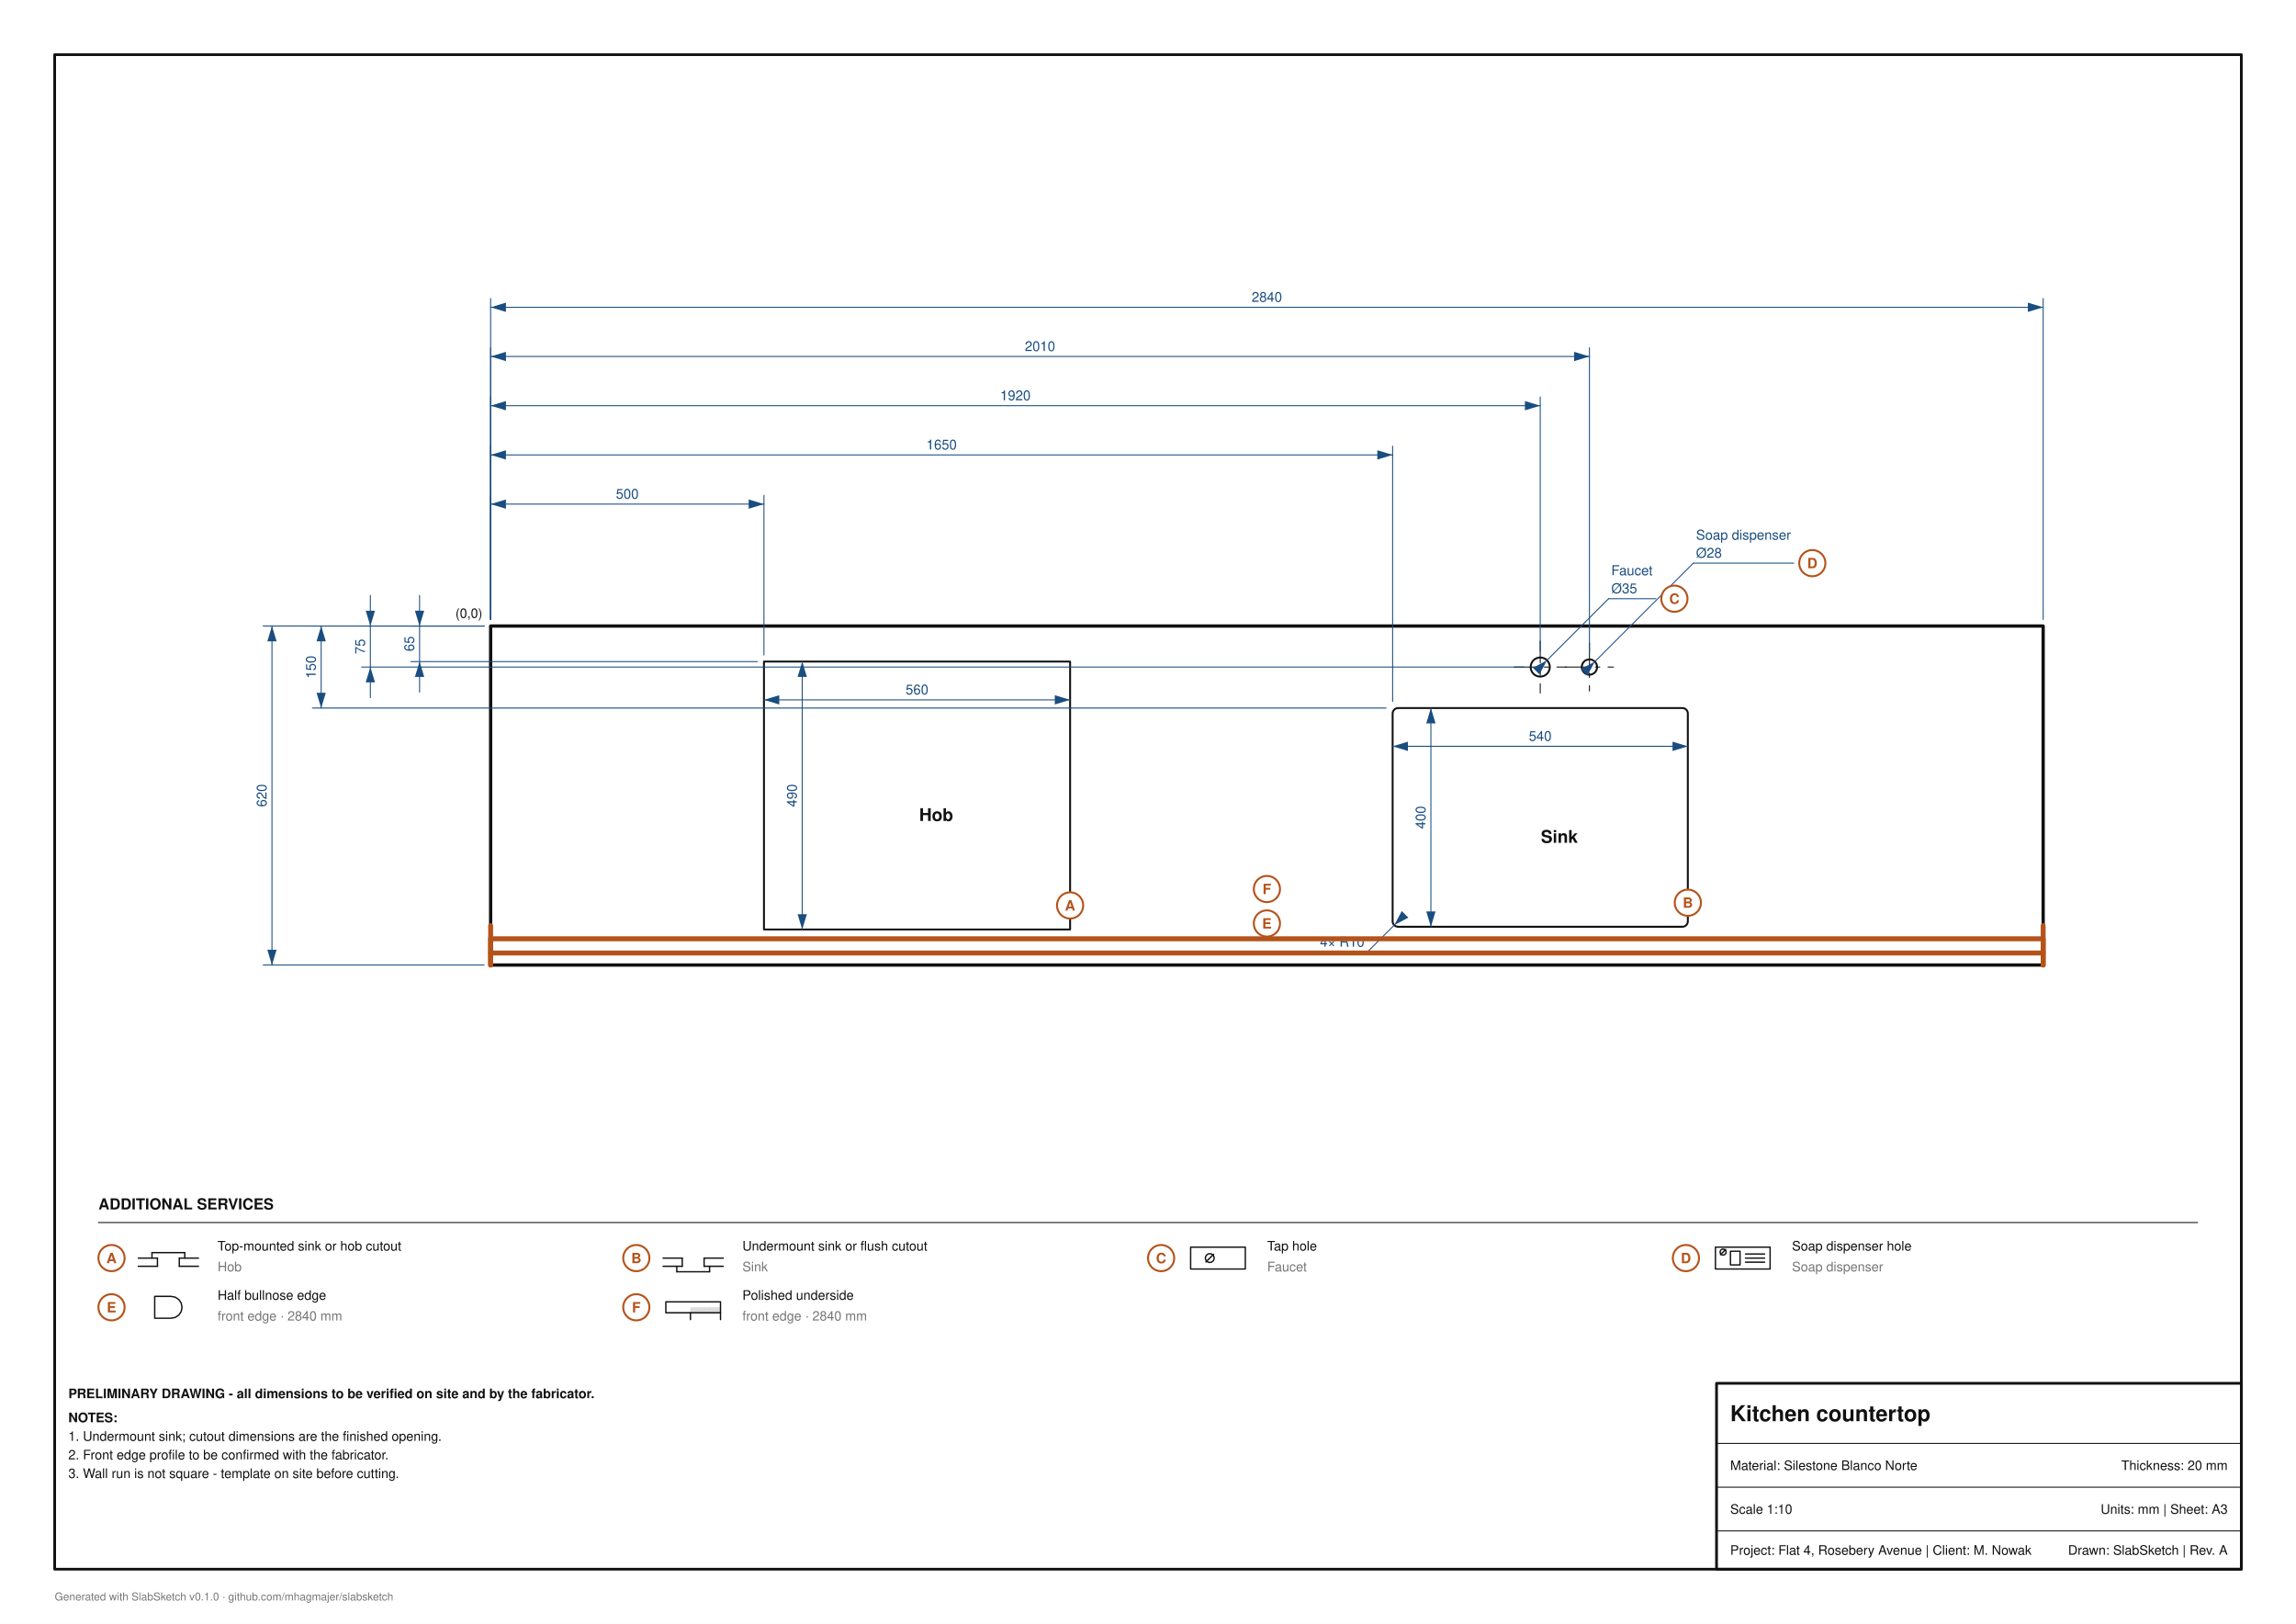
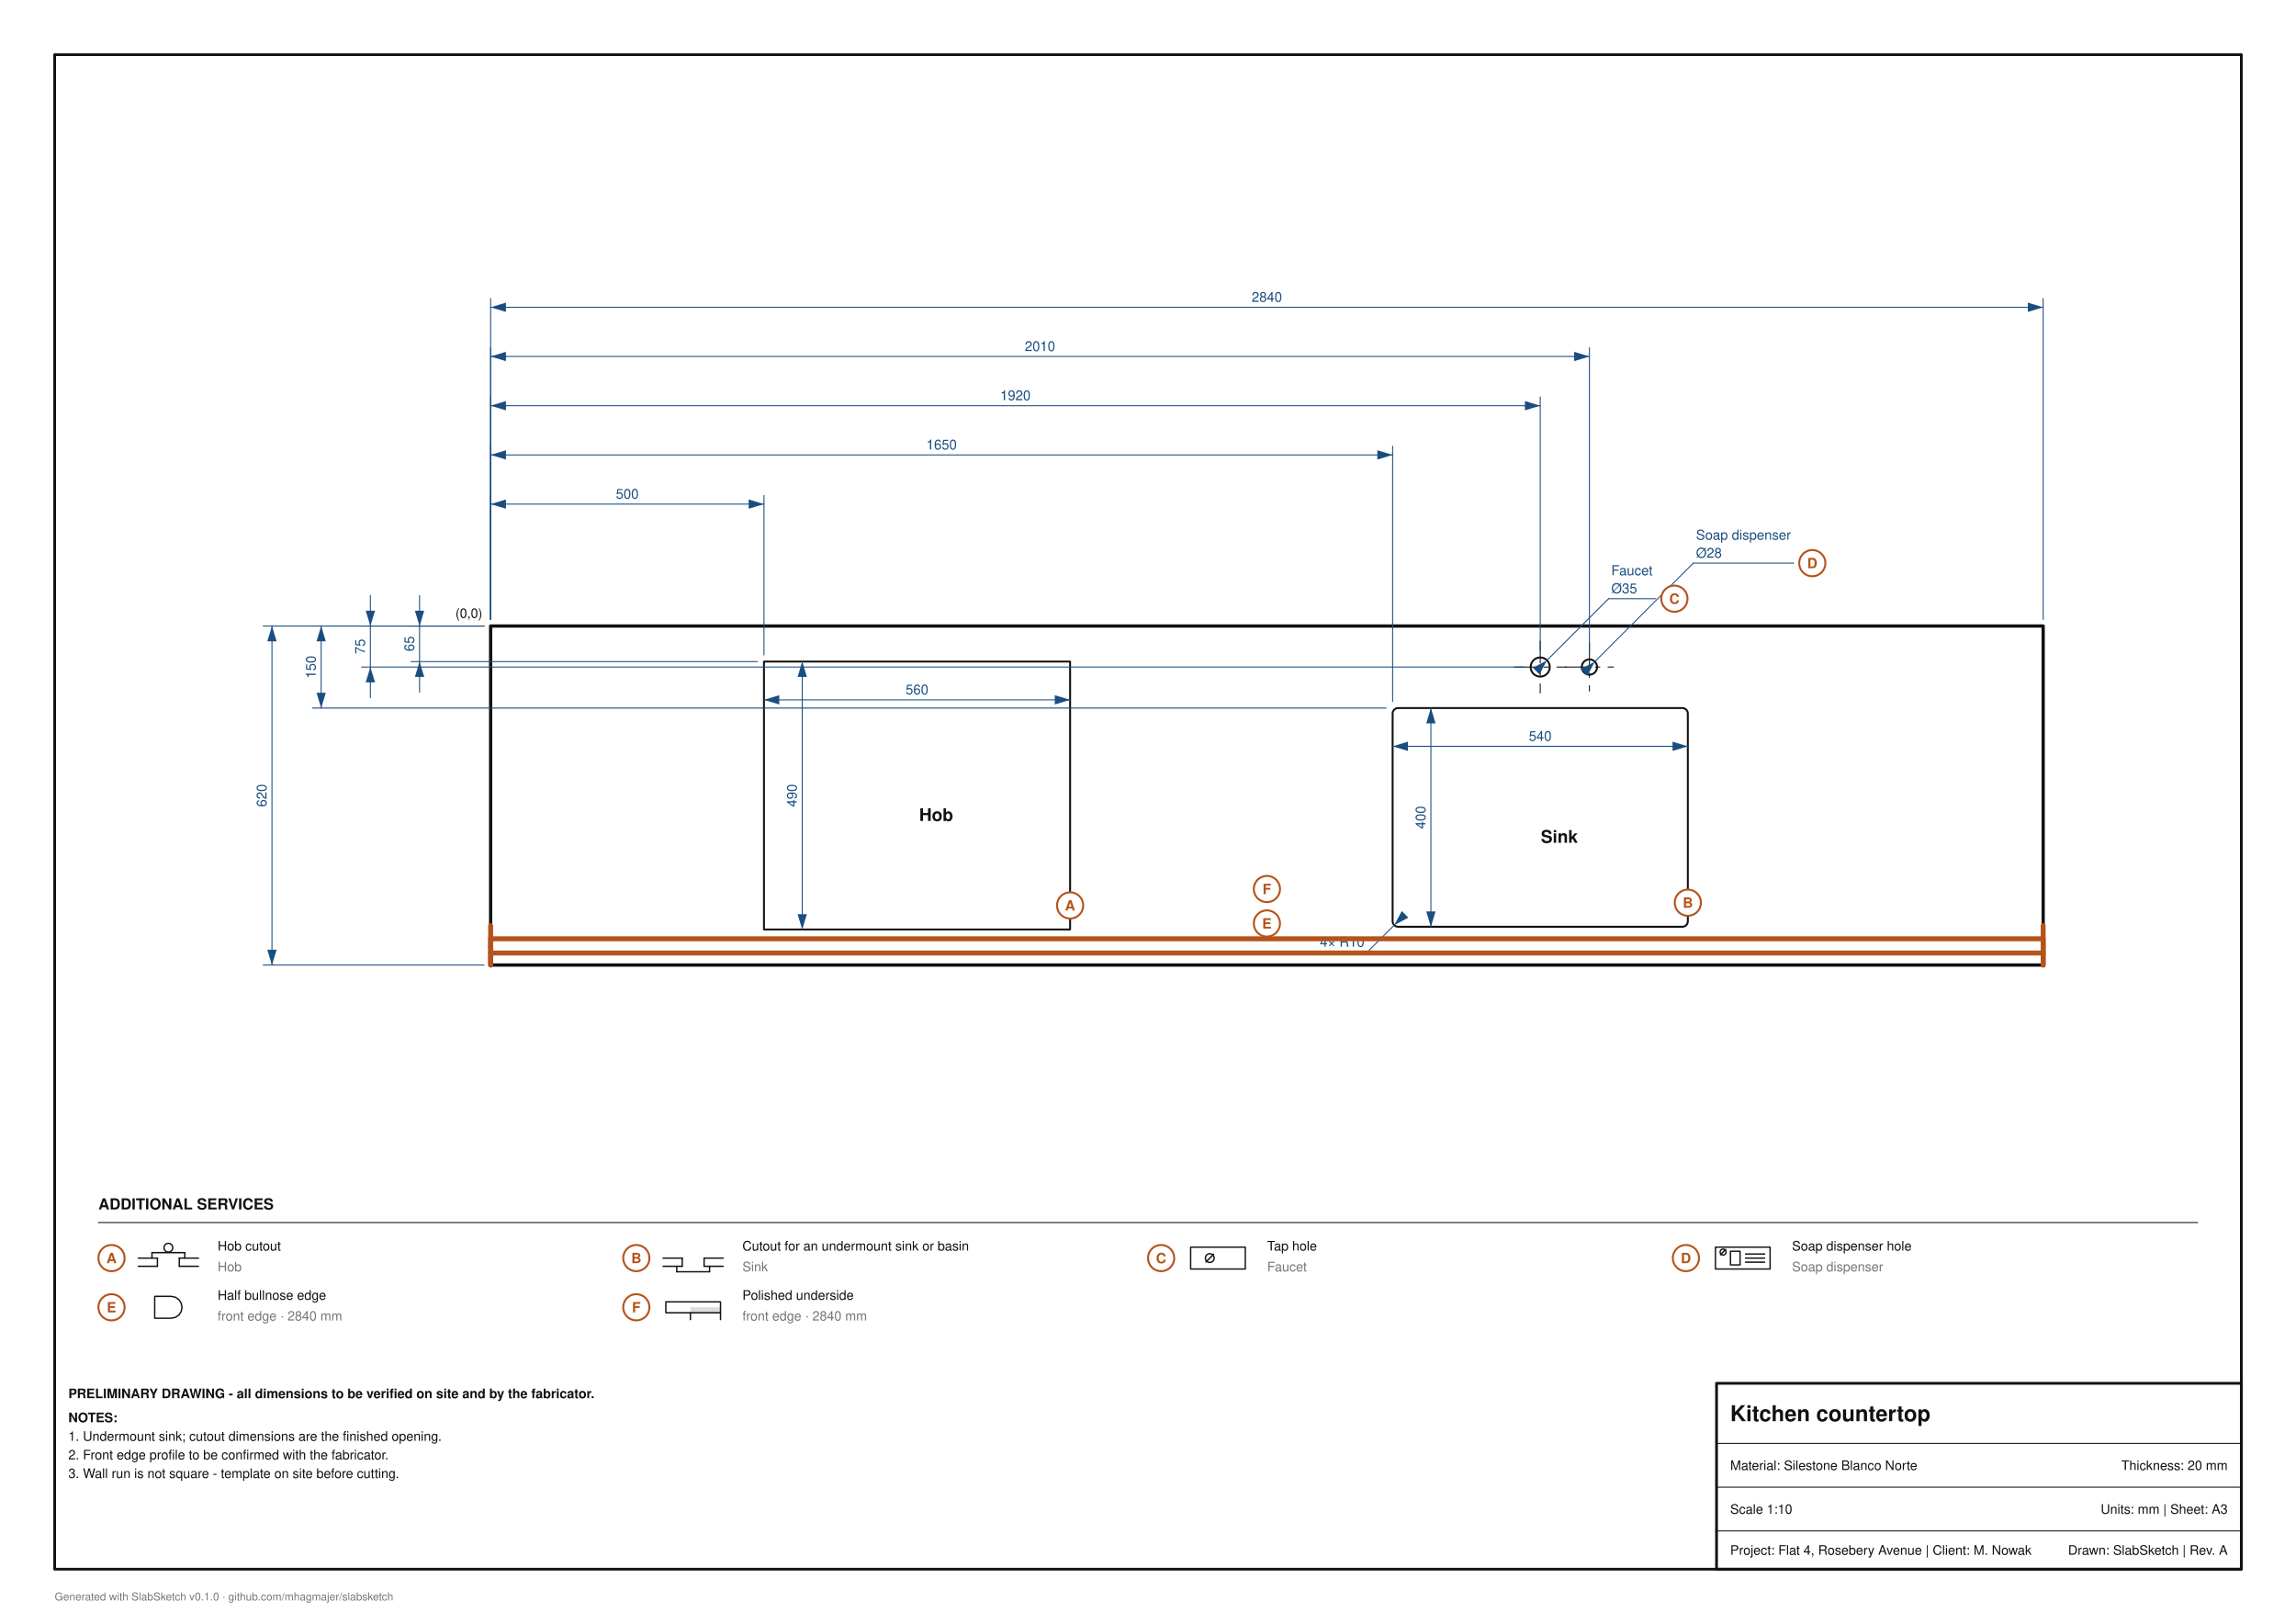
<svg xmlns="http://www.w3.org/2000/svg" version="1.1" width="420mm" height="297mm" viewBox="0 0 420 297">
  <rect x="0" y="0" width="420" height="297" fill="#ffffff" />
  <g fill="none" stroke="none" stroke-linecap="round" stroke-linejoin="round" font-family="Helvetica, Arial, sans-serif" shape-rendering="geometricPrecision">
    <g id="frame">
      <polygon points="10,10 410,10 410,287 10,287" stroke="#111111" stroke-width="0.5" fill="none" />
      <polygon points="314,253 410,253 410,287 314,287" stroke="#111111" stroke-width="0.5" fill="none" />
      <line x1="314" y1="264" x2="410" y2="264" stroke="#111111" stroke-width="0.18" />
      <line x1="314" y1="272" x2="410" y2="272" stroke="#111111" stroke-width="0.18" />
      <line x1="314" y1="280" x2="410" y2="280" stroke="#111111" stroke-width="0.18" />
      <line x1="18" y1="223.6" x2="402" y2="223.6" stroke="#111111" stroke-width="0.18" />
    </g>
    <g id="outline">
      <polygon points="89.75,114.5 373.75,114.5 373.75,176.5 89.75,176.5" stroke="#111111" stroke-width="0.6" fill="none" />
    </g>
    <g id="cutout">
      <polygon points="139.75,121 195.75,121 195.75,170 139.75,170" stroke="#111111" stroke-width="0.35" fill="none" />
      <polygon points="254.75,130.5 254.769,130.305 254.826,130.117 254.919,129.944 255.043,129.793 255.194,129.669 255.367,129.576 255.555,129.519 255.75,129.5 307.75,129.5 307.945,129.519 308.133,129.576 308.306,129.669 308.457,129.793 308.581,129.944 308.674,130.117 308.731,130.305 308.75,130.5 308.75,168.5 308.731,168.695 308.674,168.883 308.581,169.056 308.457,169.207 308.306,169.331 308.133,169.424 307.945,169.481 307.75,169.5 255.75,169.5 255.555,169.481 255.367,169.424 255.194,169.331 255.043,169.207 254.919,169.056 254.826,168.883 254.769,168.695 254.75,168.5" stroke="#111111" stroke-width="0.35" fill="none" />
    </g>
    <g id="hole">
      <circle cx="281.75" cy="122" r="1.75" stroke="#111111" stroke-width="0.35" fill="none" />
      <circle cx="290.75" cy="122" r="1.4" stroke="#111111" stroke-width="0.35" fill="none" />
    </g>
    <g id="centreline">
      <line x1="277" y1="122" x2="286.5" y2="122" stroke="#111111" stroke-width="0.18" stroke-dasharray="4 1.5 0.8 1.5" />
      <line x1="281.75" y1="117.25" x2="281.75" y2="126.75" stroke="#111111" stroke-width="0.18" stroke-dasharray="4 1.5 0.8 1.5" />
      <line x1="286.35" y1="122" x2="295.15" y2="122" stroke="#111111" stroke-width="0.18" stroke-dasharray="4 1.5 0.8 1.5" />
      <line x1="290.75" y1="117.6" x2="290.75" y2="126.4" stroke="#111111" stroke-width="0.18" stroke-dasharray="4 1.5 0.8 1.5" />
    </g>
    <g id="dimension">
      <line x1="255.043" y1="169.207" x2="250.093" y2="174.157" stroke="#1a4d80" stroke-width="0.18" />
      <line x1="250.093" y1="174.157" x2="240.963" y2="174.157" stroke="#1a4d80" stroke-width="0.18" />
      <polygon points="255.043,169.207 257.624,167.828 256.422,166.626" fill="#1a4d80" />
      <text x="249.593" y="173.157" dy="0" font-size="2.5" fill="#1a4d80" text-anchor="end">4× R10</text>
      <line x1="139.75" y1="128" x2="195.75" y2="128" stroke="#1a4d80" stroke-width="0.18" />
      <polygon points="139.75,128 142.55,128.85 142.55,127.15" fill="#1a4d80" />
      <polygon points="195.75,128 192.95,127.15 192.95,128.85" fill="#1a4d80" />
      <text x="167.75" y="127" dy="0" font-size="2.5" fill="#1a4d80" text-anchor="middle">560</text>
      <line x1="254.75" y1="136.5" x2="308.75" y2="136.5" stroke="#1a4d80" stroke-width="0.18" />
      <polygon points="254.75,136.5 257.55,137.35 257.55,135.65" fill="#1a4d80" />
      <polygon points="308.75,136.5 305.95,135.65 305.95,137.35" fill="#1a4d80" />
      <text x="281.75" y="135.5" dy="0" font-size="2.5" fill="#1a4d80" text-anchor="middle">540</text>
      <line x1="89.75" y1="113.3" x2="89.75" y2="90.6" stroke="#1a4d80" stroke-width="0.18" />
      <line x1="139.75" y1="119.8" x2="139.75" y2="90.6" stroke="#1a4d80" stroke-width="0.18" />
      <line x1="89.75" y1="92.2" x2="139.75" y2="92.2" stroke="#1a4d80" stroke-width="0.18" />
      <polygon points="89.75,92.2 92.55,93.05 92.55,91.35" fill="#1a4d80" />
      <polygon points="139.75,92.2 136.95,91.35 136.95,93.05" fill="#1a4d80" />
      <text x="114.75" y="91.2" dy="0" font-size="2.5" fill="#1a4d80" text-anchor="middle">500</text>
      <line x1="89.75" y1="113.3" x2="89.75" y2="81.6" stroke="#1a4d80" stroke-width="0.18" />
      <line x1="254.75" y1="128.3" x2="254.75" y2="81.6" stroke="#1a4d80" stroke-width="0.18" />
      <line x1="89.75" y1="83.2" x2="254.75" y2="83.2" stroke="#1a4d80" stroke-width="0.18" />
      <polygon points="89.75,83.2 92.55,84.05 92.55,82.35" fill="#1a4d80" />
      <polygon points="254.75,83.2 251.95,82.35 251.95,84.05" fill="#1a4d80" />
      <text x="172.25" y="82.2" dy="0" font-size="2.5" fill="#1a4d80" text-anchor="middle">1650</text>
      <line x1="89.75" y1="113.3" x2="89.75" y2="72.6" stroke="#1a4d80" stroke-width="0.18" />
      <line x1="281.75" y1="119.05" x2="281.75" y2="72.6" stroke="#1a4d80" stroke-width="0.18" />
      <line x1="89.75" y1="74.2" x2="281.75" y2="74.2" stroke="#1a4d80" stroke-width="0.18" />
      <polygon points="89.75,74.2 92.55,75.05 92.55,73.35" fill="#1a4d80" />
      <polygon points="281.75,74.2 278.95,73.35 278.95,75.05" fill="#1a4d80" />
      <text x="185.75" y="73.2" dy="0" font-size="2.5" fill="#1a4d80" text-anchor="middle">1920</text>
      <line x1="89.75" y1="113.3" x2="89.75" y2="63.6" stroke="#1a4d80" stroke-width="0.18" />
      <line x1="290.75" y1="119.4" x2="290.75" y2="63.6" stroke="#1a4d80" stroke-width="0.18" />
      <line x1="89.75" y1="65.2" x2="290.75" y2="65.2" stroke="#1a4d80" stroke-width="0.18" />
      <polygon points="89.75,65.2 92.55,66.05 92.55,64.35" fill="#1a4d80" />
      <polygon points="290.75,65.2 287.95,64.35 287.95,66.05" fill="#1a4d80" />
      <text x="190.25" y="64.2" dy="0" font-size="2.5" fill="#1a4d80" text-anchor="middle">2010</text>
      <line x1="89.75" y1="113.3" x2="89.75" y2="54.6" stroke="#1a4d80" stroke-width="0.18" />
      <line x1="373.75" y1="113.3" x2="373.75" y2="54.6" stroke="#1a4d80" stroke-width="0.18" />
      <line x1="89.75" y1="56.2" x2="373.75" y2="56.2" stroke="#1a4d80" stroke-width="0.18" />
      <polygon points="89.75,56.2 92.55,57.05 92.55,55.35" fill="#1a4d80" />
      <polygon points="373.75,56.2 370.95,55.35 370.95,57.05" fill="#1a4d80" />
      <text x="231.75" y="55.2" dy="0" font-size="2.5" fill="#1a4d80" text-anchor="middle">2840</text>
      <line x1="146.75" y1="121" x2="146.75" y2="170" stroke="#1a4d80" stroke-width="0.18" />
      <polygon points="146.75,121 145.9,123.8 147.6,123.8" fill="#1a4d80" />
      <polygon points="146.75,170 147.6,167.2 145.9,167.2" fill="#1a4d80" />
      <text x="145.75" y="145.5" dy="0" font-size="2.5" fill="#1a4d80" text-anchor="middle" transform="rotate(-90 145.75 145.5)">490</text>
      <line x1="261.75" y1="129.5" x2="261.75" y2="169.5" stroke="#1a4d80" stroke-width="0.18" />
      <polygon points="261.75,129.5 260.9,132.3 262.6,132.3" fill="#1a4d80" />
      <polygon points="261.75,169.5 262.6,166.7 260.9,166.7" fill="#1a4d80" />
      <text x="260.75" y="149.5" dy="0" font-size="2.5" fill="#1a4d80" text-anchor="middle" transform="rotate(-90 260.75 149.5)">400</text>
      <line x1="88.55" y1="114.5" x2="75.15" y2="114.5" stroke="#1a4d80" stroke-width="0.18" />
      <line x1="138.55" y1="121" x2="75.15" y2="121" stroke="#1a4d80" stroke-width="0.18" />
      <line x1="76.75" y1="108.9" x2="76.75" y2="126.6" stroke="#1a4d80" stroke-width="0.18" />
      <polygon points="76.75,114.5 77.6,111.7 75.9,111.7" fill="#1a4d80" />
      <polygon points="76.75,121 75.9,123.8 77.6,123.8" fill="#1a4d80" />
      <text x="75.75" y="117.75" dy="0" font-size="2.5" fill="#1a4d80" text-anchor="middle" transform="rotate(-90 75.75 117.75)">65</text>
      <line x1="88.55" y1="114.5" x2="57.15" y2="114.5" stroke="#1a4d80" stroke-width="0.18" />
      <line x1="253.55" y1="129.5" x2="57.15" y2="129.5" stroke="#1a4d80" stroke-width="0.18" />
      <line x1="58.75" y1="114.5" x2="58.75" y2="129.5" stroke="#1a4d80" stroke-width="0.18" />
      <polygon points="58.75,114.5 57.9,117.3 59.6,117.3" fill="#1a4d80" />
      <polygon points="58.75,129.5 59.6,126.7 57.9,126.7" fill="#1a4d80" />
      <text x="57.75" y="122" dy="0" font-size="2.5" fill="#1a4d80" text-anchor="middle" transform="rotate(-90 57.75 122)">150</text>
      <line x1="88.55" y1="114.5" x2="66.15" y2="114.5" stroke="#1a4d80" stroke-width="0.18" />
      <line x1="278.8" y1="122" x2="66.15" y2="122" stroke="#1a4d80" stroke-width="0.18" />
      <line x1="67.75" y1="108.9" x2="67.75" y2="127.6" stroke="#1a4d80" stroke-width="0.18" />
      <polygon points="67.75,114.5 68.6,111.7 66.9,111.7" fill="#1a4d80" />
      <polygon points="67.75,122 66.9,124.8 68.6,124.8" fill="#1a4d80" />
      <text x="66.75" y="118.25" dy="0" font-size="2.5" fill="#1a4d80" text-anchor="middle" transform="rotate(-90 66.75 118.25)">75</text>
      <line x1="88.55" y1="114.5" x2="48.15" y2="114.5" stroke="#1a4d80" stroke-width="0.18" />
      <line x1="88.55" y1="176.5" x2="48.15" y2="176.5" stroke="#1a4d80" stroke-width="0.18" />
      <line x1="49.75" y1="114.5" x2="49.75" y2="176.5" stroke="#1a4d80" stroke-width="0.18" />
      <polygon points="49.75,114.5 48.9,117.3 50.6,117.3" fill="#1a4d80" />
      <polygon points="49.75,176.5 50.6,173.7 48.9,173.7" fill="#1a4d80" />
      <text x="48.75" y="145.5" dy="0" font-size="2.5" fill="#1a4d80" text-anchor="middle" transform="rotate(-90 48.75 145.5)">620</text>
      <line x1="282.987" y1="120.763" x2="294.25" y2="109.5" stroke="#1a4d80" stroke-width="0.18" />
      <line x1="294.25" y1="109.5" x2="302.893" y2="109.5" stroke="#1a4d80" stroke-width="0.18" />
      <polygon points="282.987,120.763 280.406,122.141 281.609,123.344" fill="#1a4d80" />
      <text x="294.75" y="105.2" dy="0" font-size="2.5" fill="#1a4d80">Faucet</text>
      <text x="294.75" y="108.5" dy="0" font-size="2.5" fill="#1a4d80">Ø35</text>
      <line x1="291.74" y1="121.01" x2="309.75" y2="103" stroke="#1a4d80" stroke-width="0.18" />
      <line x1="309.75" y1="103" x2="328.12" y2="103" stroke="#1a4d80" stroke-width="0.18" />
      <polygon points="291.74,121.01 289.159,122.389 290.361,123.591" fill="#1a4d80" />
      <text x="310.25" y="98.7" dy="0" font-size="2.5" fill="#1a4d80">Soap dispenser</text>
      <text x="310.25" y="102" dy="0" font-size="2.5" fill="#1a4d80">Ø28</text>
    </g>
    <g id="service">
      <circle cx="195.75" cy="165.6" r="2.4" stroke="#b4531a" stroke-width="0.36" fill="#ffffff" />
      <text x="195.75" y="165.6" dy="0.931" font-size="2.6" fill="#b4531a" text-anchor="middle" font-weight="bold">A</text>
      <circle cx="308.75" cy="165.1" r="2.4" stroke="#b4531a" stroke-width="0.36" fill="#ffffff" />
      <text x="308.75" y="165.1" dy="0.931" font-size="2.6" fill="#b4531a" text-anchor="middle" font-weight="bold">B</text>
      <circle cx="306.293" cy="109.5" r="2.4" stroke="#b4531a" stroke-width="0.36" fill="#ffffff" />
      <text x="306.293" y="109.5" dy="0.931" font-size="2.6" fill="#b4531a" text-anchor="middle" font-weight="bold">C</text>
      <circle cx="331.52" cy="103" r="2.4" stroke="#b4531a" stroke-width="0.36" fill="#ffffff" />
      <text x="331.52" y="103" dy="0.931" font-size="2.6" fill="#b4531a" text-anchor="middle" font-weight="bold">D</text>
      <line x1="89.75" y1="174.3" x2="373.75" y2="174.3" stroke="#b4531a" stroke-width="0.9" />
      <line x1="89.75" y1="176.5" x2="89.75" y2="171.9" stroke="#b4531a" stroke-width="0.9" />
      <line x1="373.75" y1="176.5" x2="373.75" y2="171.9" stroke="#b4531a" stroke-width="0.9" />
      <circle cx="231.75" cy="168.9" r="2.4" stroke="#b4531a" stroke-width="0.36" fill="#ffffff" />
      <text x="231.75" y="168.9" dy="0.931" font-size="2.6" fill="#b4531a" text-anchor="middle" font-weight="bold">E</text>
      <line x1="89.75" y1="171.7" x2="373.75" y2="171.7" stroke="#b4531a" stroke-width="0.9" />
      <line x1="89.75" y1="176.5" x2="89.75" y2="169.3" stroke="#b4531a" stroke-width="0.9" />
      <line x1="373.75" y1="176.5" x2="373.75" y2="169.3" stroke="#b4531a" stroke-width="0.9" />
      <circle cx="231.75" cy="162.6" r="2.4" stroke="#b4531a" stroke-width="0.36" fill="#ffffff" />
      <text x="231.75" y="162.6" dy="0.931" font-size="2.6" fill="#b4531a" text-anchor="middle" font-weight="bold">F</text>
      <circle cx="20.4" cy="230.1" r="2.4" stroke="#b4531a" stroke-width="0.36" fill="#ffffff" />
      <text x="20.4" y="230.1" dy="0.931" font-size="2.6" fill="#b4531a" text-anchor="middle" font-weight="bold">A</text>
      <polyline points="25.3,230.1 28.8,230.1" stroke="#111111" stroke-width="0.25" fill="none" />
      <polyline points="25.3,231.6 28.8,231.6" stroke="#111111" stroke-width="0.25" fill="none" />
      <polyline points="28.8,230.1 28.8,231.6" stroke="#111111" stroke-width="0.25" fill="none" />
      <polyline points="32.8,230.1 36.3,230.1" stroke="#111111" stroke-width="0.25" fill="none" />
      <polyline points="32.8,231.6 36.3,231.6" stroke="#111111" stroke-width="0.25" fill="none" />
      <polyline points="32.8,230.1 32.8,231.6" stroke="#111111" stroke-width="0.25" fill="none" />
      <polyline points="27.8,229.1 33.8,229.1" stroke="#111111" stroke-width="0.25" fill="none" />
      <polyline points="27.8,229.1 27.8,230.1" stroke="#111111" stroke-width="0.25" fill="none" />
      <polyline points="33.8,229.1 33.8,230.1" stroke="#111111" stroke-width="0.25" fill="none" />
+       <circle cx="30.8" cy="228.2" r="0.8" stroke="#111111" stroke-width="0.25" fill="none" />
      <circle cx="116.4" cy="230.1" r="2.4" stroke="#b4531a" stroke-width="0.36" fill="#ffffff" />
      <text x="116.4" y="230.1" dy="0.931" font-size="2.6" fill="#b4531a" text-anchor="middle" font-weight="bold">B</text>
      <polyline points="121.3,230.1 124.8,230.1" stroke="#111111" stroke-width="0.25" fill="none" />
      <polyline points="121.3,231.6 124.8,231.6" stroke="#111111" stroke-width="0.25" fill="none" />
      <polyline points="124.8,230.1 124.8,231.6" stroke="#111111" stroke-width="0.25" fill="none" />
      <polyline points="128.8,230.1 132.3,230.1" stroke="#111111" stroke-width="0.25" fill="none" />
      <polyline points="128.8,231.6 132.3,231.6" stroke="#111111" stroke-width="0.25" fill="none" />
      <polyline points="128.8,230.1 128.8,231.6" stroke="#111111" stroke-width="0.25" fill="none" />
      <polyline points="123.8,232.6 129.8,232.6" stroke="#111111" stroke-width="0.25" fill="none" />
      <polyline points="123.8,231.6 123.8,232.6" stroke="#111111" stroke-width="0.25" fill="none" />
      <polyline points="129.8,231.6 129.8,232.6" stroke="#111111" stroke-width="0.25" fill="none" />
      <circle cx="212.4" cy="230.1" r="2.4" stroke="#b4531a" stroke-width="0.36" fill="#ffffff" />
      <text x="212.4" y="230.1" dy="0.931" font-size="2.6" fill="#b4531a" text-anchor="middle" font-weight="bold">C</text>
      <polygon points="217.8,228.1 227.8,228.1 227.8,232.1 217.8,232.1" stroke="#111111" stroke-width="0.25" fill="none" />
      <circle cx="221.3" cy="230.1" r="0.8" stroke="#111111" stroke-width="0.25" fill="none" />
      <polyline points="220.6,230.8 222,229.4" stroke="#111111" stroke-width="0.25" fill="none" />
      <circle cx="308.4" cy="230.1" r="2.4" stroke="#b4531a" stroke-width="0.36" fill="#ffffff" />
      <text x="308.4" y="230.1" dy="0.931" font-size="2.6" fill="#b4531a" text-anchor="middle" font-weight="bold">D</text>
      <polygon points="313.8,228.1 323.8,228.1 323.8,232.1 313.8,232.1" stroke="#111111" stroke-width="0.25" fill="none" />
      <circle cx="315.2" cy="229" r="0.55" stroke="#111111" stroke-width="0.25" fill="none" />
      <polyline points="314.719,229.481 315.681,228.519" stroke="#111111" stroke-width="0.25" fill="none" />
      <polygon points="316.55,228.85 318.3,228.85 318.3,231.35 316.55,231.35" stroke="#111111" stroke-width="0.25" fill="none" />
      <polyline points="319.3,229.35 322.8,229.35" stroke="#111111" stroke-width="0.25" fill="none" />
      <polyline points="319.3,230.1 322.8,230.1" stroke="#111111" stroke-width="0.25" fill="none" />
      <polyline points="319.3,230.85 322.8,230.85" stroke="#111111" stroke-width="0.25" fill="none" />
      <circle cx="20.4" cy="239.1" r="2.4" stroke="#b4531a" stroke-width="0.36" fill="#ffffff" />
      <text x="20.4" y="239.1" dy="0.931" font-size="2.6" fill="#b4531a" text-anchor="middle" font-weight="bold">E</text>
      <polygon points="28.3,237.1 31.3,237.1 31.3,237.1 32.065,237.252 32.714,237.686 33.148,238.335 33.3,239.1 33.148,239.865 32.714,240.514 32.065,240.948 31.3,241.1 28.3,241.1" stroke="#111111" stroke-width="0.25" fill="none" />
      <circle cx="116.4" cy="239.1" r="2.4" stroke="#b4531a" stroke-width="0.36" fill="#ffffff" />
      <text x="116.4" y="239.1" dy="0.931" font-size="2.6" fill="#b4531a" text-anchor="middle" font-weight="bold">F</text>
      <polygon points="126.3,239.1 131.8,239.1 131.8,240.1 126.3,240.1" fill="#dcdcdc" />
      <polygon points="129.8,238.9 130.094,239.6 129.8,240.3 129.506,239.6" fill="#dcdcdc" />
      <polygon points="121.8,238.1 131.8,238.1 131.8,240.1 121.8,240.1" stroke="#111111" stroke-width="0.25" fill="none" />
      <polyline points="126.3,240.1 126.3,241.35" stroke="#111111" stroke-width="0.25" fill="none" />
      <polyline points="131.8,240.1 131.8,241.35" stroke="#111111" stroke-width="0.25" fill="none" />
    </g>
    <g id="annotation">
      <text x="171.25" y="149" dy="1.146" font-size="3.2" fill="#111111" text-anchor="middle" font-weight="bold">Hob</text>
      <text x="285.25" y="153" dy="1.146" font-size="3.2" fill="#111111" text-anchor="middle" font-weight="bold">Sink</text>
      <text x="88.25" y="113" dy="0" font-size="2.4" fill="#111111" text-anchor="end">(0,0)</text>
    </g>
    <g id="title">
      <text x="316.5" y="258.5" dy="1.432" font-size="4" fill="#111111" font-weight="bold">Kitchen countertop</text>
      <text x="407.5" y="268" dy="0.859" font-size="2.4" fill="#111111" text-anchor="end">Thickness: 20 mm</text>
      <text x="316.5" y="268" dy="0.859" font-size="2.4" fill="#111111">Material: Silestone Blanco Norte</text>
      <text x="407.5" y="276" dy="0.859" font-size="2.4" fill="#111111" text-anchor="end">Units: mm | Sheet: A3</text>
      <text x="316.5" y="276" dy="0.859" font-size="2.4" fill="#111111">Scale 1:10</text>
      <text x="407.5" y="283.5" dy="0.859" font-size="2.4" fill="#111111" text-anchor="end">Drawn: SlabSketch | Rev. A</text>
      <text x="316.5" y="283.5" dy="0.859" font-size="2.4" fill="#111111">Project: Flat 4, Rosebery Avenue | Client: M. Nowak</text>
      <text x="12.5" y="254" dy="1.718" font-size="2.4" fill="#111111" font-weight="bold">PRELIMINARY DRAWING - all dimensions to be verified on site and by the fabricator.</text>
      <text x="12.5" y="258.4" dy="1.718" font-size="2.4" fill="#111111" font-weight="bold">NOTES:</text>
      <text x="12.5" y="261.8" dy="1.718" font-size="2.4" fill="#111111">1. Undermount sink; cutout dimensions are the finished opening.</text>
      <text x="12.5" y="265.2" dy="1.718" font-size="2.4" fill="#111111">2. Front edge profile to be confirmed with the fabricator.</text>
      <text x="12.5" y="268.6" dy="1.718" font-size="2.4" fill="#111111">3. Wall run is not square - template on site before cutting.</text>
      <text x="18" y="219.2" dy="2.005" font-size="2.8" fill="#111111" font-weight="bold">ADDITIONAL SERVICES</text>
-       <text x="39.8" y="227" dy="1.718" font-size="2.4" fill="#111111">Top-mounted sink or hob cutout</text>
+       <text x="39.8" y="227" dy="1.718" font-size="2.4" fill="#111111">Hob cutout</text>
      <text x="39.8" y="230.8" dy="1.718" font-size="2.4" fill="#767676">Hob</text>
-       <text x="135.8" y="227" dy="1.718" font-size="2.4" fill="#111111">Undermount sink or flush cutout</text>
+       <text x="135.8" y="227" dy="1.718" font-size="2.4" fill="#111111">Cutout for an undermount sink or basin</text>
      <text x="135.8" y="230.8" dy="1.718" font-size="2.4" fill="#767676">Sink</text>
      <text x="231.8" y="227" dy="1.718" font-size="2.4" fill="#111111">Tap hole</text>
      <text x="231.8" y="230.8" dy="1.718" font-size="2.4" fill="#767676">Faucet</text>
      <text x="327.8" y="227" dy="1.718" font-size="2.4" fill="#111111">Soap dispenser hole</text>
      <text x="327.8" y="230.8" dy="1.718" font-size="2.4" fill="#767676">Soap dispenser</text>
      <text x="39.8" y="236" dy="1.718" font-size="2.4" fill="#111111">Half bullnose edge</text>
      <text x="39.8" y="239.8" dy="1.718" font-size="2.4" fill="#767676">front edge · 2840 mm</text>
      <text x="135.8" y="236" dy="1.718" font-size="2.4" fill="#111111">Polished underside</text>
      <text x="135.8" y="239.8" dy="1.718" font-size="2.4" fill="#767676">front edge · 2840 mm</text>
      <text x="10" y="292" dy="0.716" font-size="2" fill="#767676">Generated with SlabSketch v0.1.0 · github.com/mhagmajer/slabsketch</text>
    </g>
  </g>
</svg>
